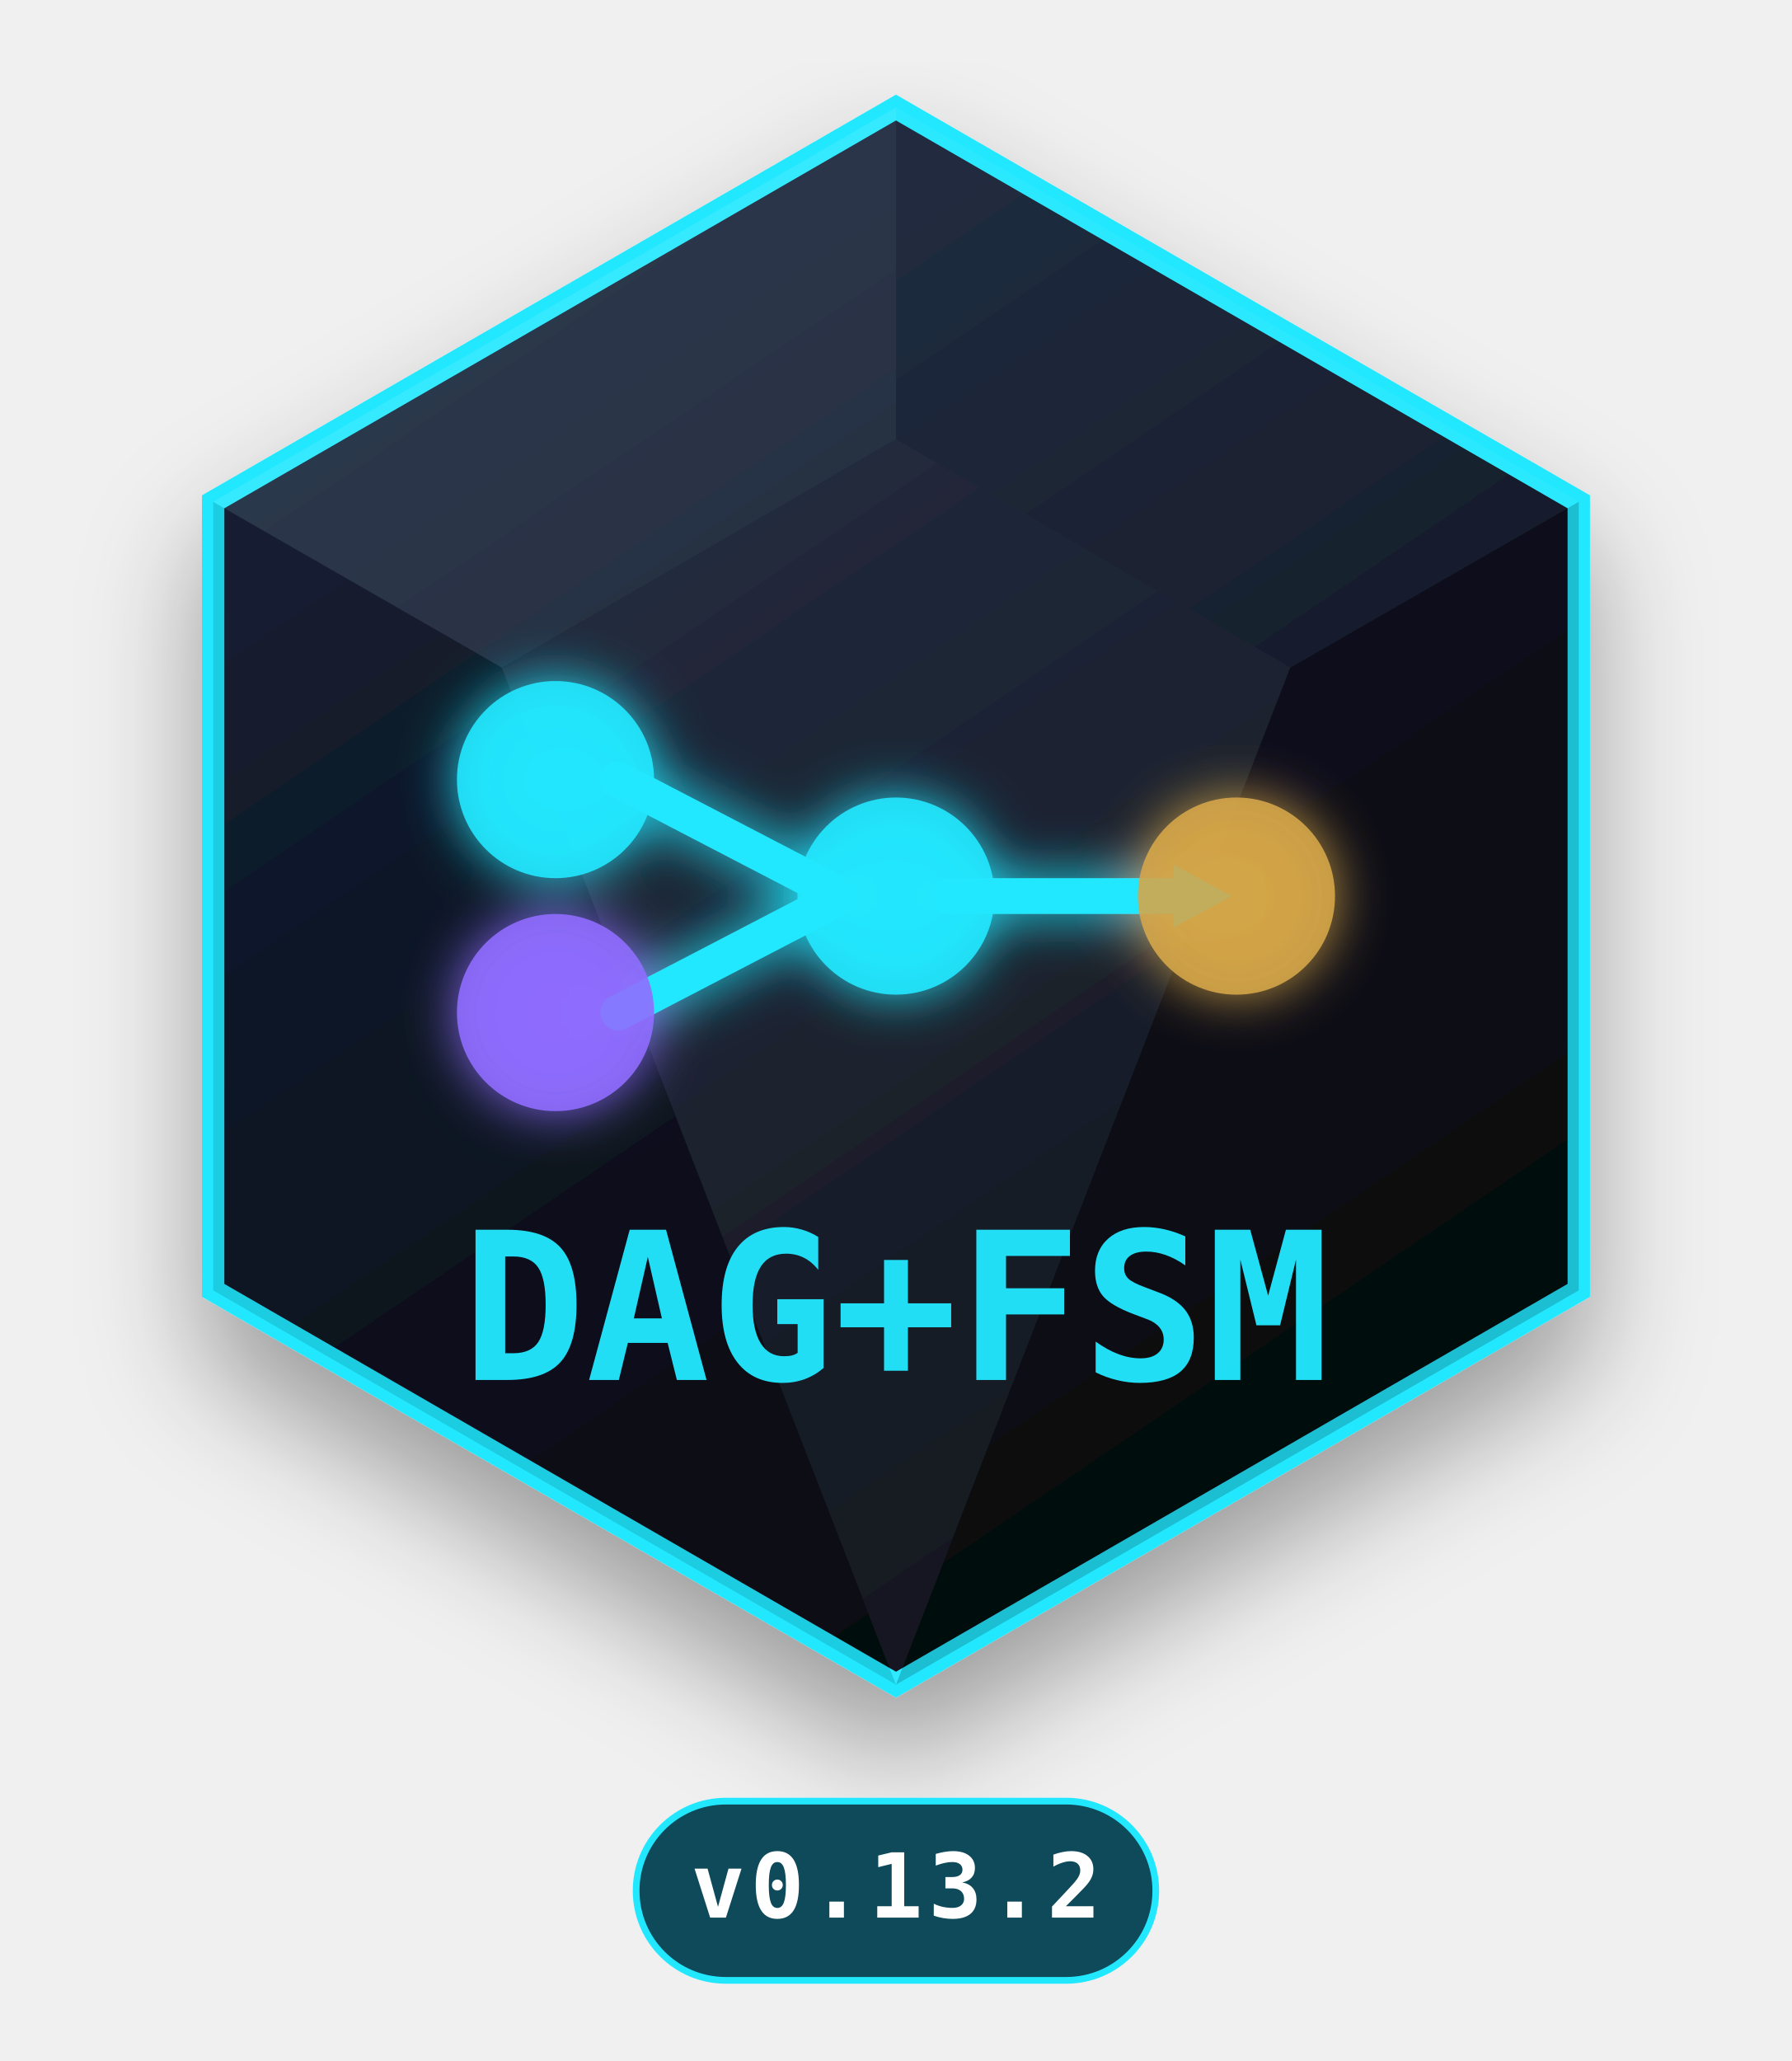
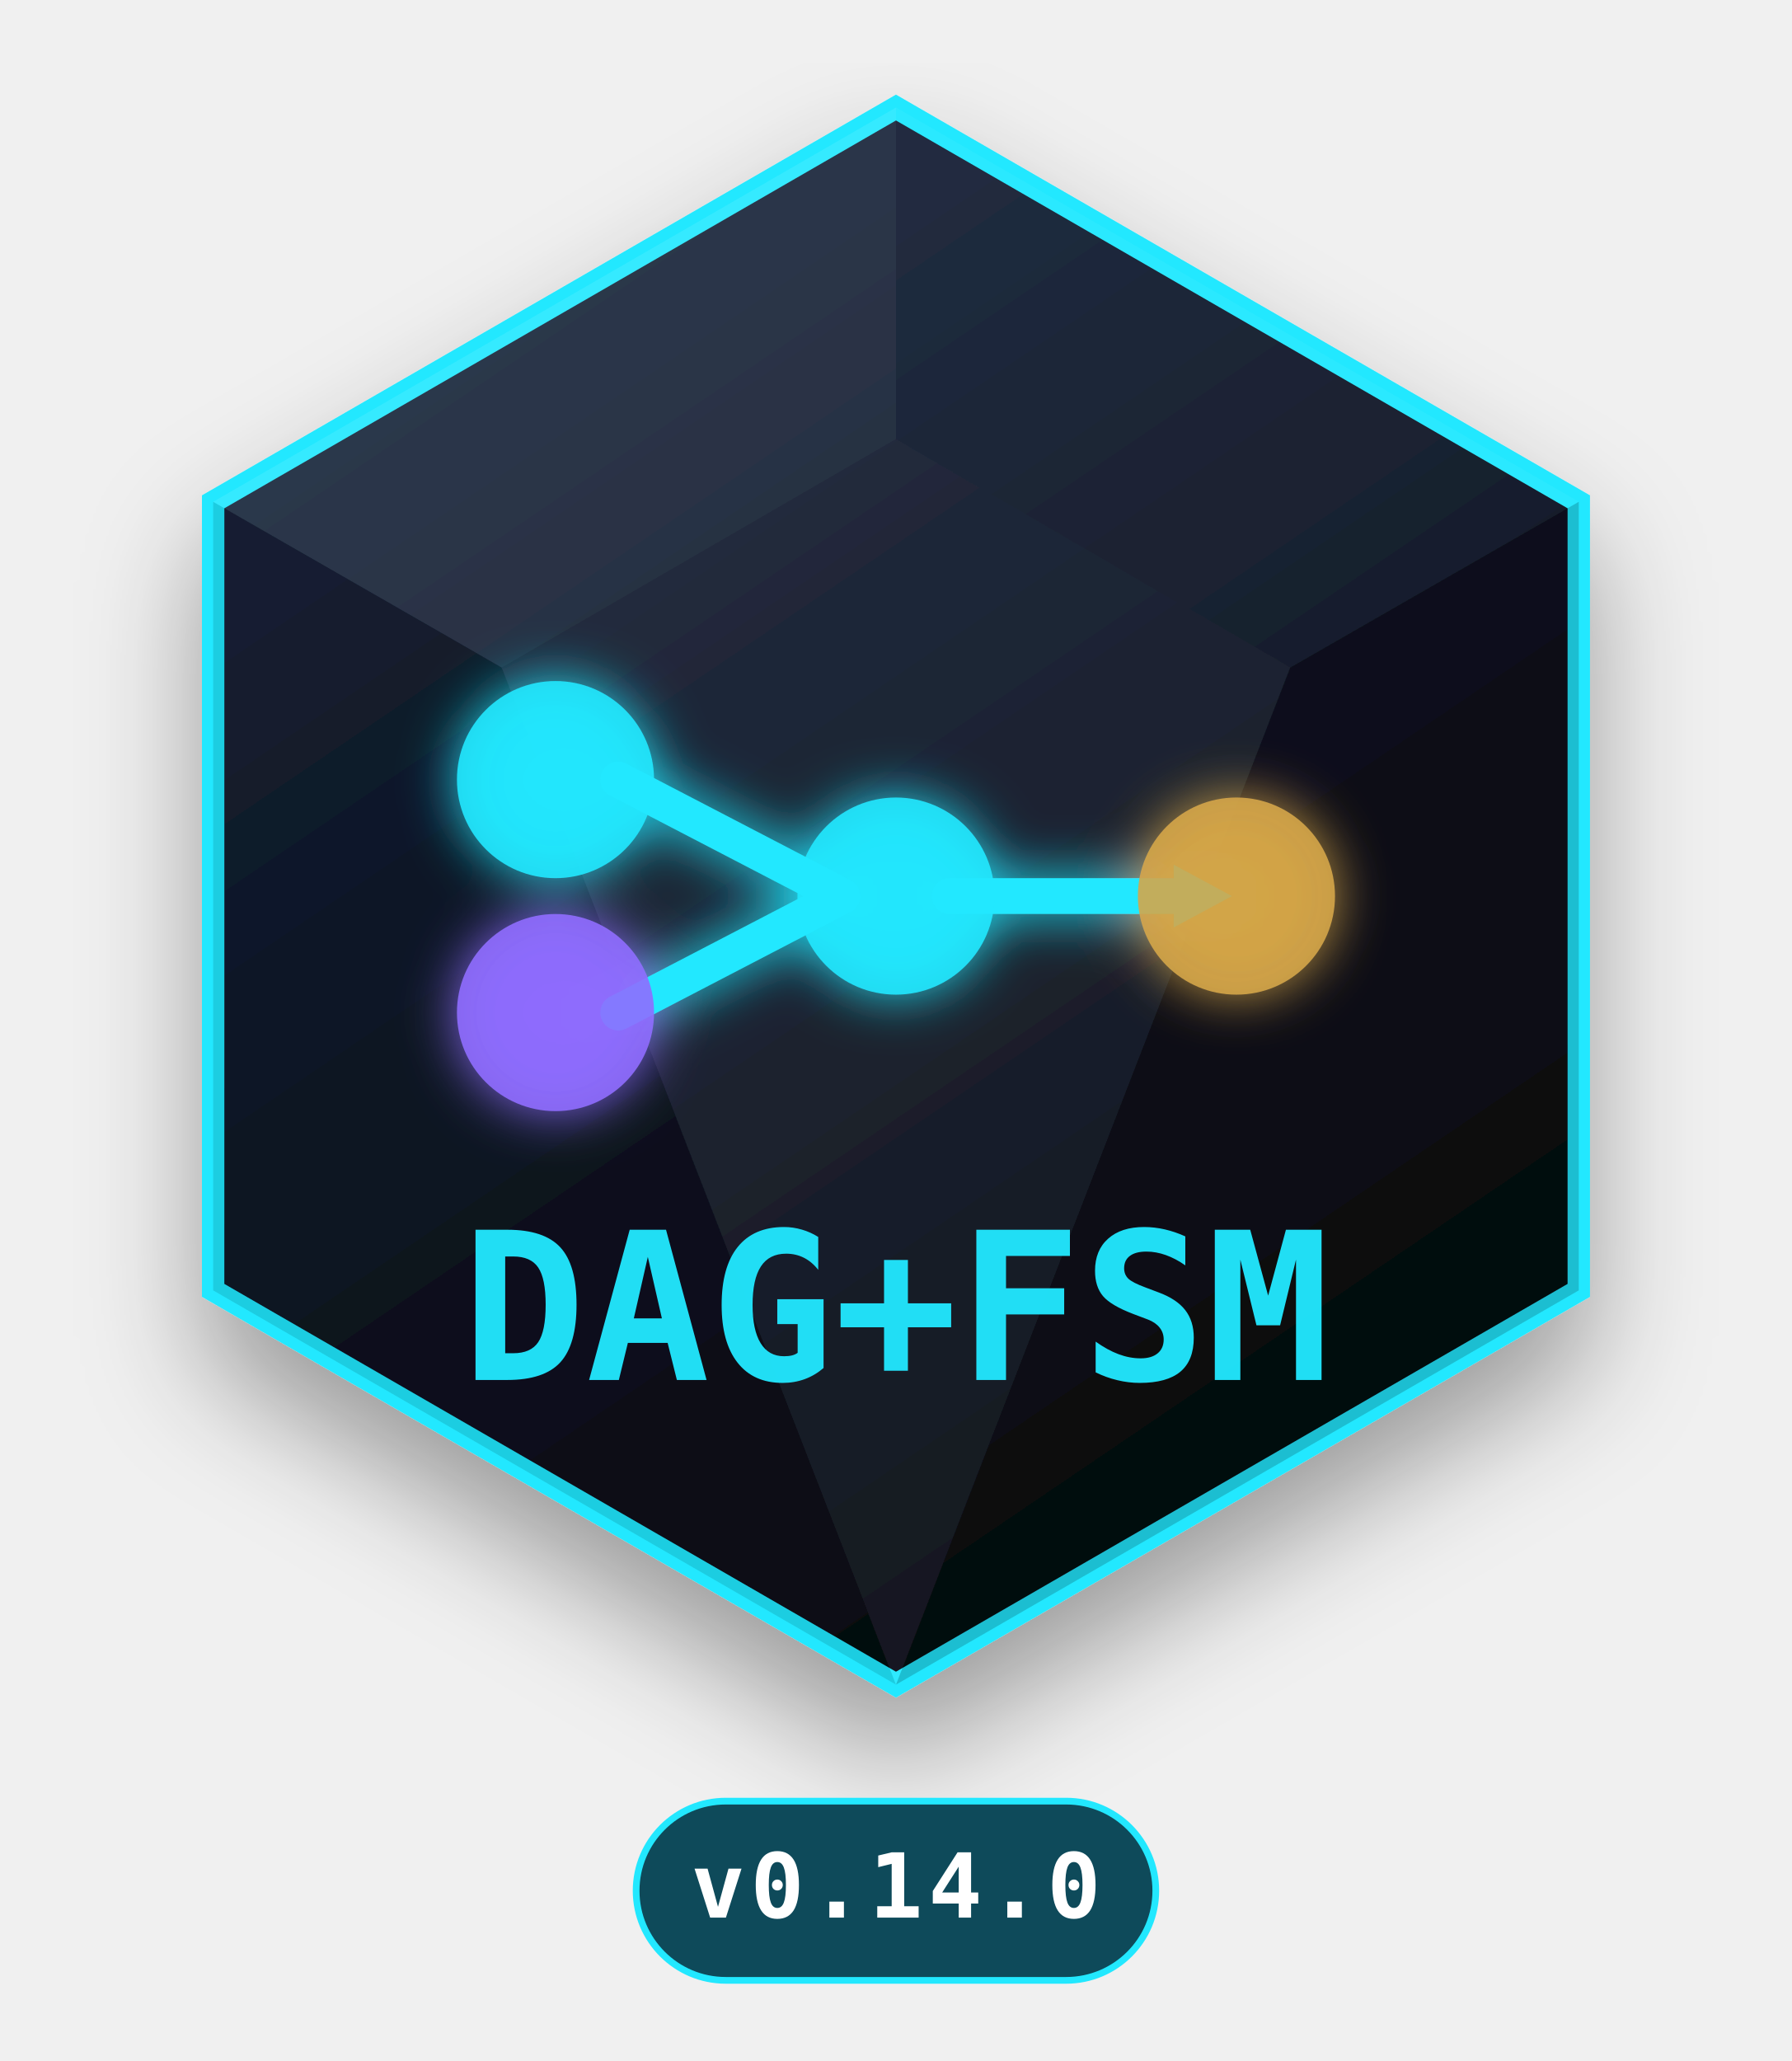
- <svg xmlns="http://www.w3.org/2000/svg" viewBox="0 0 400 460" role="img" aria-label="Dagonizer v0.13.2">
+ <svg xmlns="http://www.w3.org/2000/svg" viewBox="0 0 400 460" role="img" aria-label="Dagonizer v0.14.0">
  <defs>
    <linearGradient id="facetNavy" x1="86" y1="32" x2="314" y2="368" gradientUnits="userSpaceOnUse">
      <stop offset="0" stop-color="#1a2840" />
      <stop offset="0.48" stop-color="#0e1525" />
      <stop offset="1" stop-color="#04060a" />
    </linearGradient>
    <linearGradient id="facetTeal" x1="86" y1="32" x2="314" y2="368" gradientUnits="userSpaceOnUse">
      <stop offset="0" stop-color="#5ef5ff" />
      <stop offset="0.52" stop-color="#22e8ff" />
      <stop offset="1" stop-color="#0bb8cc" />
    </linearGradient>
    <filter id="nodeShadow" x="-35%" y="-35%" width="170%" height="170%">
      <feDropShadow dx="0" dy="14" stdDeviation="13" flood-color="#000000" flood-opacity="0.35" />
    </filter>
    <filter id="glowTeal" x="-30%" y="-30%" width="160%" height="160%">
      <feGaussianBlur stdDeviation="6" result="blur" />
      <feMerge>
        <feMergeNode in="blur" />
        <feMergeNode in="SourceGraphic" />
      </feMerge>
    </filter>
    <style>
      .round { stroke-linecap: round; stroke-linejoin: round; }
      .monoText { font-family: ui-monospace, SFMono-Regular, Menlo, Monaco, Consolas, monospace; font-weight: 900; }
      .version { font-family: ui-monospace, "SF Mono", Menlo, Consolas, monospace; font-weight: 700; letter-spacing: 0.06em; fill: #ffffff; }
    </style>
  </defs>
  <g id="dagonizer-node">
    <g id="node-body" filter="url(#nodeShadow)">
      <path id="node-base" d="M200 24 L352.42 112 L352.42 288 L200 376 L47.58 288 L47.58 112 Z" fill="url(#facetNavy)" stroke="#22e8ff" stroke-width="5" />
      <path id="facet-top-left" d="M200 24 L47.58 112 L112 149 L200 98 Z" fill="#FFFFFF" opacity="0.09" />
      <path id="facet-top-right" d="M200 24 L352.42 112 L288 149 L200 98 Z" fill="#FFFFFF" opacity="0.05" />
      <path id="facet-lower-left" d="M47.58 112 L112 149 L200 376 L47.58 288 Z" fill="#000000" opacity="0.12" />
      <path id="facet-lower-right" d="M352.42 112 L288 149 L200 376 L352.42 288 Z" fill="#000000" opacity="0.18" />
      <path id="facet-center" d="M112 149 L200 98 L288 149 L200 376 Z" fill="#FFFFFF" opacity="0.06" />
    </g>
    <g id="dag-glyph" filter="url(#glowTeal)">
      <line x1="138" y1="174" x2="188" y2="200" stroke="#22e8ff" stroke-width="8" class="round" />
      <line x1="138" y1="226" x2="188" y2="200" stroke="#22e8ff" stroke-width="8" class="round" />
      <line x1="212" y1="200" x2="262" y2="200" stroke="#22e8ff" stroke-width="8" class="round" />
      <polygon points="262,193 275,200 262,207" fill="#22e8ff" />
      <circle cx="124" cy="174" r="22" fill="#22e8ff" opacity="0.90" />
      <circle cx="124" cy="226" r="22" fill="#8f6dff" opacity="0.90" />
      <circle cx="200" cy="200" r="22" fill="#22e8ff" opacity="0.90" />
      <circle cx="276" cy="200" r="22" fill="#d4a649" opacity="0.90" />
    </g>
    <text class="monoText" x="200" y="308" text-anchor="middle" font-size="46" fill="#22e8ff" opacity="0.95">DAG+FSM</text>
  </g>
  <rect x="142" y="402" width="116" height="40" rx="20" fill="#0e4a5a" stroke="#22e8ff" stroke-width="1.5" />
-   <text class="version" x="200" y="428" text-anchor="middle" font-size="20">v0.13.2</text>
+   <text class="version" x="200" y="428" text-anchor="middle" font-size="20">v0.14.0</text>
</svg>
